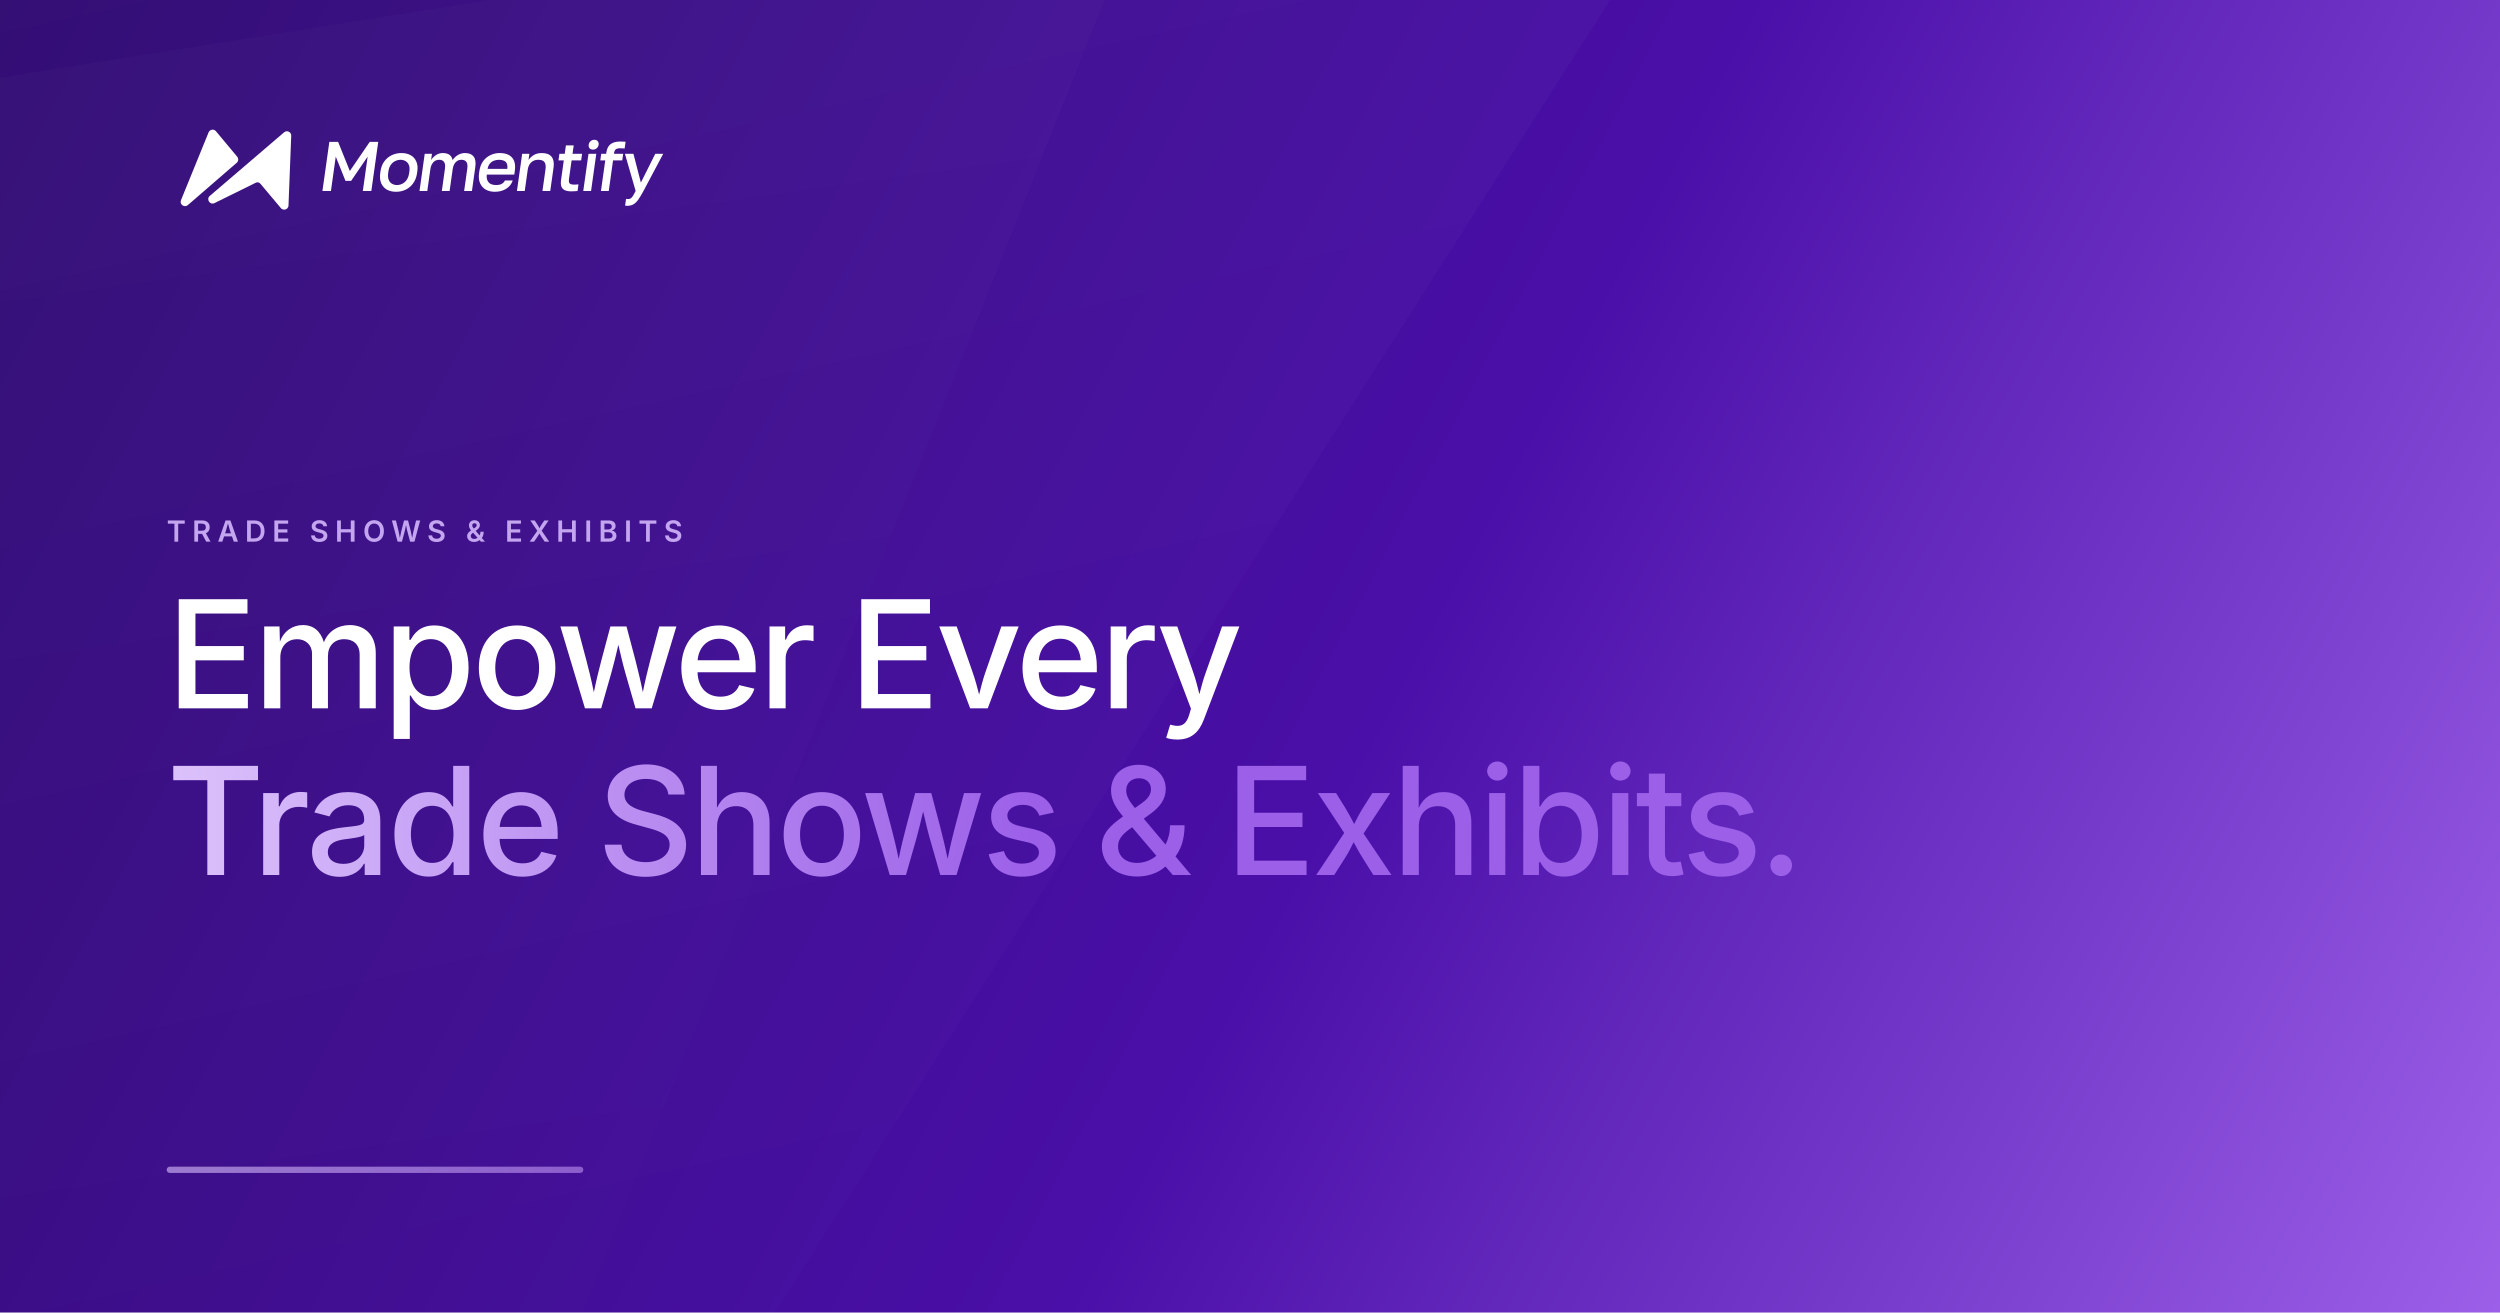
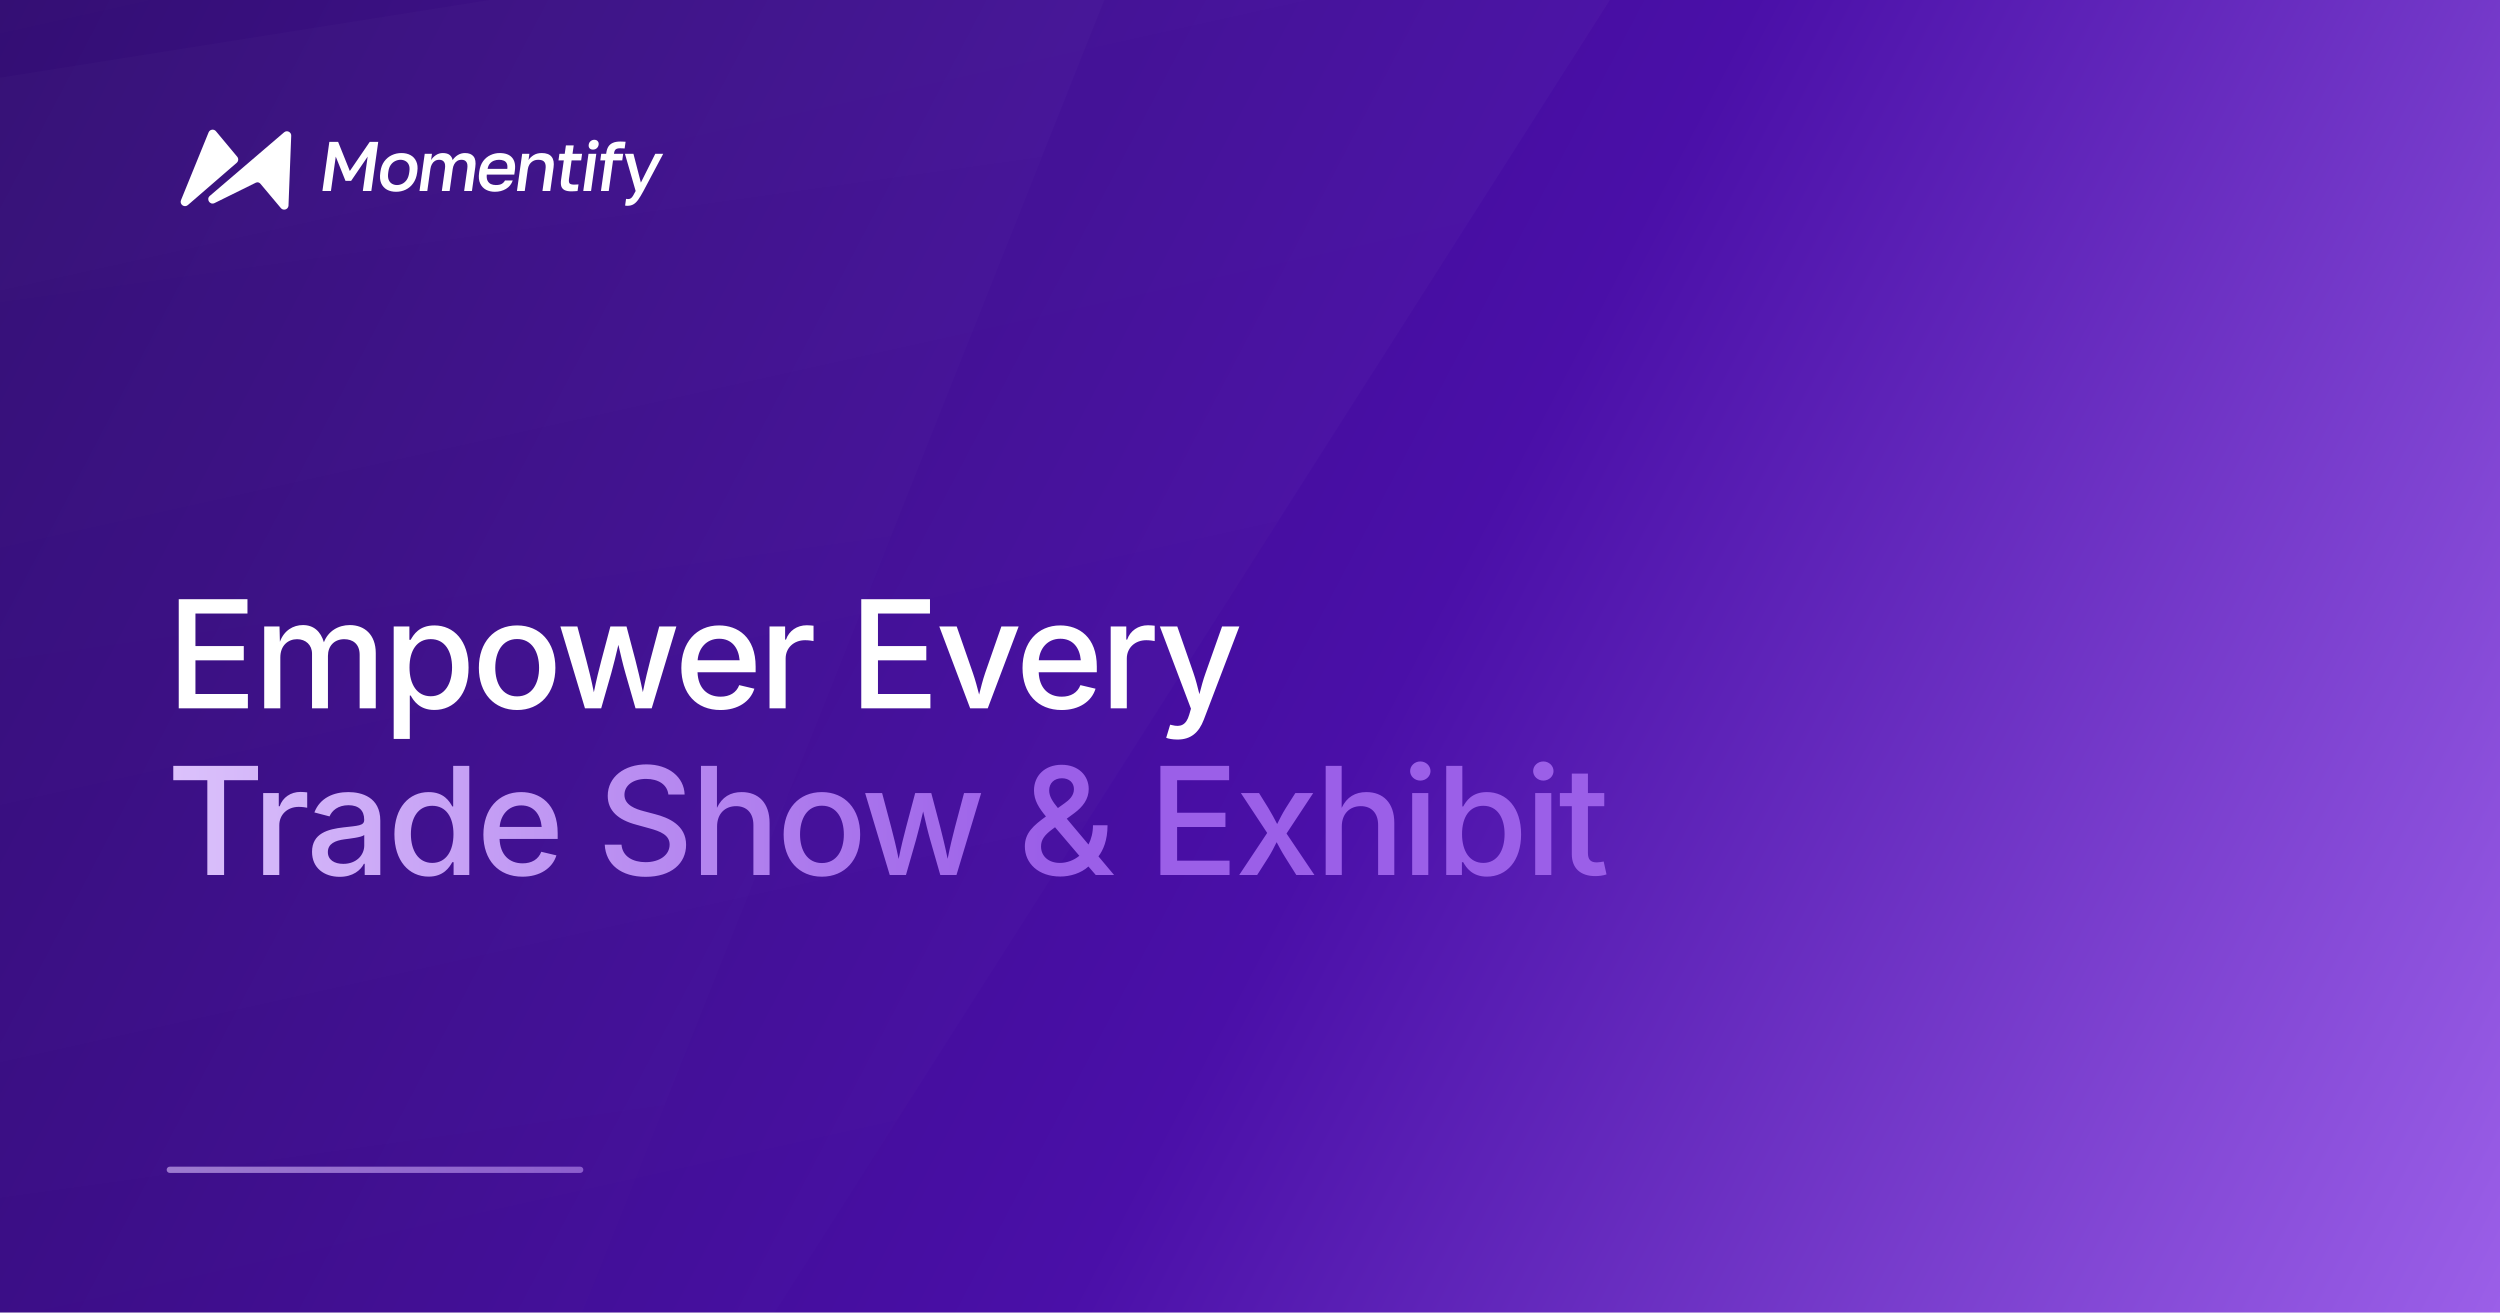
<svg xmlns="http://www.w3.org/2000/svg" width="1200" height="630" viewBox="0 0 1200 630" fill="none">
  <defs>
    <linearGradient id="bg" x1="0" y1="0" x2="1200" y2="630" gradientUnits="userSpaceOnUse">
      <stop stop-color="#2D0770" />
      <stop offset="0.55" stop-color="#4A0FA8" />
      <stop offset="1" stop-color="#9B5FE8" />
    </linearGradient>
    <linearGradient id="overlay1" x1="500" y1="800" x2="300" y2="-100" gradientUnits="userSpaceOnUse">
      <stop stop-color="white" stop-opacity="0" />
      <stop offset="1" stop-color="white" stop-opacity="0.06" />
    </linearGradient>
    <linearGradient id="overlay2" x1="400" y1="820" x2="280" y2="-40" gradientUnits="userSpaceOnUse">
      <stop stop-color="white" stop-opacity="0" />
      <stop offset="1" stop-color="white" stop-opacity="0.04" />
    </linearGradient>
    <linearGradient id="accent" x1="0" y1="0" x2="500" y2="0" gradientUnits="userSpaceOnUse">
      <stop stop-color="#E8D5FF" />
      <stop offset="1" stop-color="#9B5FE8" />
    </linearGradient>
  </defs>
  <rect width="1200" height="630" fill="url(#bg)" />
  <path opacity="0.5" d="M200 900L-100 700L-200 0L900 -200L200 900Z" fill="url(#overlay1)" />
  <path opacity="0.4" d="M180 880L-50 720L-80 50L550 -50L180 880Z" fill="url(#overlay2)" />
  <g transform="translate(80, 60) scale(0.38)">
    <path d="M18.1 94.945L52.969 9.301C54.556 5.405 59.761 4.678 62.354 7.991L89.219 40.208C91.025 42.516 90.694 45.837 88.467 47.743L26.733 101.171C22.371 104.904 15.935 100.263 18.1 94.945Z" fill="white" />
    <path d="M144.078 104.749L118.647 74.472C117.414 72.803 115.107 71.727 112.772 72.803L60.33 98.706C54.556 101.365 49.649 93.704 54.479 89.571L148.324 9.255C152.167 5.966 158.034 9.2 157.304 14.206L153.863 102.234C153.162 107.043 147.011 108.624 144.078 104.749Z" fill="white" />
    <path d="M196.754 83.382L205.475 21.332H216.574L231.366 58.119L256.498 21.332H267.24L258.519 83.382H247.777L253.882 39.947L233.024 70.529H225.862L213.6 39.947L207.496 83.382H196.754Z" fill="white" />
    <path d="M289.723 84.358C285.366 84.358 281.552 83.472 278.28 81.699C275.017 79.867 272.59 77.178 271 73.632C269.477 70.027 269.086 65.595 269.825 60.336L270.074 58.563C270.772 53.599 272.376 49.403 274.887 45.975C277.465 42.489 280.64 39.859 284.41 38.086C288.18 36.313 292.243 35.427 296.599 35.427C301.016 35.427 304.83 36.313 308.042 38.086C311.313 39.859 313.719 42.489 315.258 45.975C316.865 49.403 317.319 53.599 316.622 58.563L316.373 60.336C315.633 65.595 313.966 70.027 311.371 73.632C308.844 77.178 305.691 79.867 301.912 81.699C298.202 83.472 294.139 84.358 289.723 84.358ZM290.919 75.848C293.186 75.848 295.409 75.316 297.588 74.253C299.766 73.189 301.64 71.534 303.209 69.289C304.786 66.984 305.832 63.999 306.347 60.336L306.596 58.563C307.069 55.194 306.829 52.446 305.875 50.319C304.929 48.132 303.512 46.537 301.624 45.532C299.745 44.468 297.671 43.937 295.404 43.937C293.136 43.937 290.913 44.468 288.734 45.532C286.564 46.537 284.699 48.132 283.138 50.319C281.586 52.446 280.573 55.194 280.1 58.563L279.851 60.336C279.336 63.999 279.543 66.984 280.472 69.289C281.41 71.534 282.818 73.189 284.698 74.253C286.577 75.316 288.651 75.848 290.919 75.848Z" fill="white" />
    <path d="M319.365 83.383L325.967 36.402H335.098L333.977 44.38C335.391 41.957 337.417 39.859 340.053 38.086C342.689 36.313 345.559 35.427 348.662 35.427C352.601 35.427 355.558 36.254 357.533 37.909C359.509 39.563 360.727 41.72 361.189 44.38C362.935 41.72 365.148 39.563 367.828 37.909C370.566 36.254 373.577 35.427 376.859 35.427C381.812 35.427 385.428 36.875 387.707 39.77C389.985 42.666 390.697 47.157 389.841 53.244L385.606 83.383H375.759L379.683 55.46C380.273 51.264 379.882 48.31 378.512 46.596C377.21 44.823 375.216 43.937 372.53 43.937C370.382 43.937 368.521 44.439 366.948 45.444C365.442 46.389 364.207 47.748 363.242 49.521C362.285 51.235 361.648 53.215 361.333 55.46L357.408 83.383H347.562L351.486 55.46C352.076 51.264 351.685 48.31 350.315 46.596C349.013 44.823 347.019 43.937 344.333 43.937C342.185 43.937 340.324 44.439 338.751 45.444C337.245 46.389 336.01 47.748 335.044 49.521C334.087 51.235 333.451 53.215 333.136 55.46L329.211 83.383H319.365Z" fill="white" />
    <path d="M414.561 84.358C410.383 84.358 406.654 83.501 403.374 81.787C400.103 80.014 397.642 77.355 395.992 73.809C394.342 70.264 393.899 65.772 394.663 60.336L394.912 58.563C395.643 53.362 397.264 49.048 399.774 45.621C402.345 42.193 405.447 39.652 409.081 37.997C412.724 36.284 416.544 35.427 420.542 35.427C427.763 35.427 433.013 37.347 436.293 41.189C439.632 45.03 440.799 50.526 439.794 57.676L439.096 62.64H404.365C404.035 65.832 404.36 68.402 405.34 70.352C406.319 72.302 407.731 73.721 409.575 74.607C411.428 75.434 413.489 75.848 415.757 75.848C419.158 75.848 421.709 75.316 423.41 74.253C425.171 73.189 426.47 71.8 427.308 70.086H437.155C435.544 74.755 432.688 78.301 428.588 80.724C424.548 83.147 419.872 84.358 414.561 84.358ZM419.794 43.937C417.586 43.937 415.473 44.321 413.455 45.089C411.438 45.857 409.716 47.069 408.29 48.723C406.864 50.378 405.896 52.594 405.386 55.371H430.271C430.627 52.417 430.384 50.112 429.542 48.457C428.701 46.803 427.43 45.65 425.731 45C424.041 44.291 422.062 43.937 419.794 43.937Z" fill="white" />
    <path d="M442.454 83.383L449.057 36.402H458.187L457.079 44.291C458.545 41.927 460.685 39.859 463.5 38.086C466.316 36.313 469.752 35.427 473.81 35.427C479.599 35.427 483.735 36.993 486.219 40.125C488.711 43.198 489.538 47.719 488.699 53.687L484.526 83.383H474.679L478.541 55.903C479.098 51.944 478.682 48.96 477.293 46.95C475.905 44.941 473.301 43.937 469.481 43.937C466.736 43.937 464.415 44.528 462.519 45.709C460.69 46.832 459.229 48.31 458.136 50.142C457.111 51.914 456.453 53.835 456.163 55.903L452.301 83.383H442.454Z" fill="white" />
    <path d="M511.36 83.826C507.779 83.826 504.926 83.324 502.799 82.319C500.732 81.314 499.311 79.749 498.536 77.621C497.829 75.434 497.716 72.627 498.198 69.2L501.636 44.734H494.923L496.094 36.402H502.807L504.302 25.765H514.149L512.654 36.402H524.739L523.568 44.734H511.483L508.232 67.87C507.841 70.648 508.074 72.598 508.931 73.721C509.856 74.784 511.81 75.316 514.794 75.316C516.584 75.316 518.387 75.228 520.202 75.05L519.031 83.383C517.88 83.501 516.704 83.59 515.503 83.649C514.292 83.767 512.912 83.826 511.36 83.826Z" fill="white" />
    <path d="M526.227 83.383L532.83 36.401H542.677L536.074 83.383H526.227ZM538.501 31.083C536.651 31.083 535.208 30.521 534.172 29.399C533.205 28.217 532.849 26.71 533.107 24.878C533.364 23.046 534.139 21.569 535.431 20.446C536.79 19.264 538.395 18.673 540.245 18.673C542.095 18.673 543.504 19.264 544.472 20.446C545.507 21.569 545.896 23.046 545.639 24.878C545.382 26.71 544.573 28.217 543.213 29.399C541.922 30.521 540.351 31.083 538.501 31.083Z" fill="white" />
    <path d="M548.564 83.383L553.995 44.735H547.729L548.9 36.402H555.166L555.353 35.073C555.793 31.941 556.666 29.34 557.971 27.272C559.345 25.145 561.27 23.549 563.746 22.485C566.223 21.422 569.312 20.89 573.012 20.89C573.907 20.89 574.917 20.919 576.043 20.978C577.177 20.978 578.392 21.037 579.688 21.156L578.492 29.665C577.613 29.547 576.637 29.488 575.563 29.488C574.557 29.429 573.606 29.399 572.711 29.399C570.204 29.399 568.378 29.872 567.23 30.818C566.151 31.704 565.453 33.27 565.138 35.516L565.013 36.402H576.65L575.479 44.735H563.842L558.41 83.383H548.564Z" fill="white" />
    <path d="M581.72 102.087C580.825 102.087 579.942 101.998 579.072 101.821L580.268 93.311C581.138 93.489 582.021 93.577 582.916 93.577C584.229 93.577 585.349 93.252 586.276 92.602C587.194 92.011 588.115 90.977 589.039 89.5C589.963 88.022 591.085 85.984 592.405 83.383L578.867 36.402H589.609L599.003 72.746L617.179 36.402H627.205L602.252 83.383C599.907 87.756 597.763 91.332 595.821 94.109C593.879 96.887 591.836 98.896 589.693 100.137C587.541 101.437 584.883 102.087 581.72 102.087Z" fill="white" />
  </g>
-   <text x="80" y="260" font-family="Inter, sans-serif" font-size="14" font-weight="600" letter-spacing="3" fill="#C4A5F0">TRADE SHOWS &amp; EXHIBITS</text>
  <text x="80" y="340" font-family="Inter, sans-serif" font-size="72" font-weight="500" letter-spacing="-1.8" fill="white">Empower Every</text>
-   <text x="80" y="420" font-family="Inter, sans-serif" font-size="72" font-weight="500" letter-spacing="-1.8" fill="url(#accent)">Trade Shows &amp; Exhibits.</text>
+   <text x="80" y="420" font-family="Inter, sans-serif" font-size="72" font-weight="500" letter-spacing="-1.8" fill="url(#accent)">Trade Show &amp; Exhibit</text>
  <rect x="80" y="560" width="200" height="3" rx="1.5" fill="url(#accent)" opacity="0.6" />
</svg>
